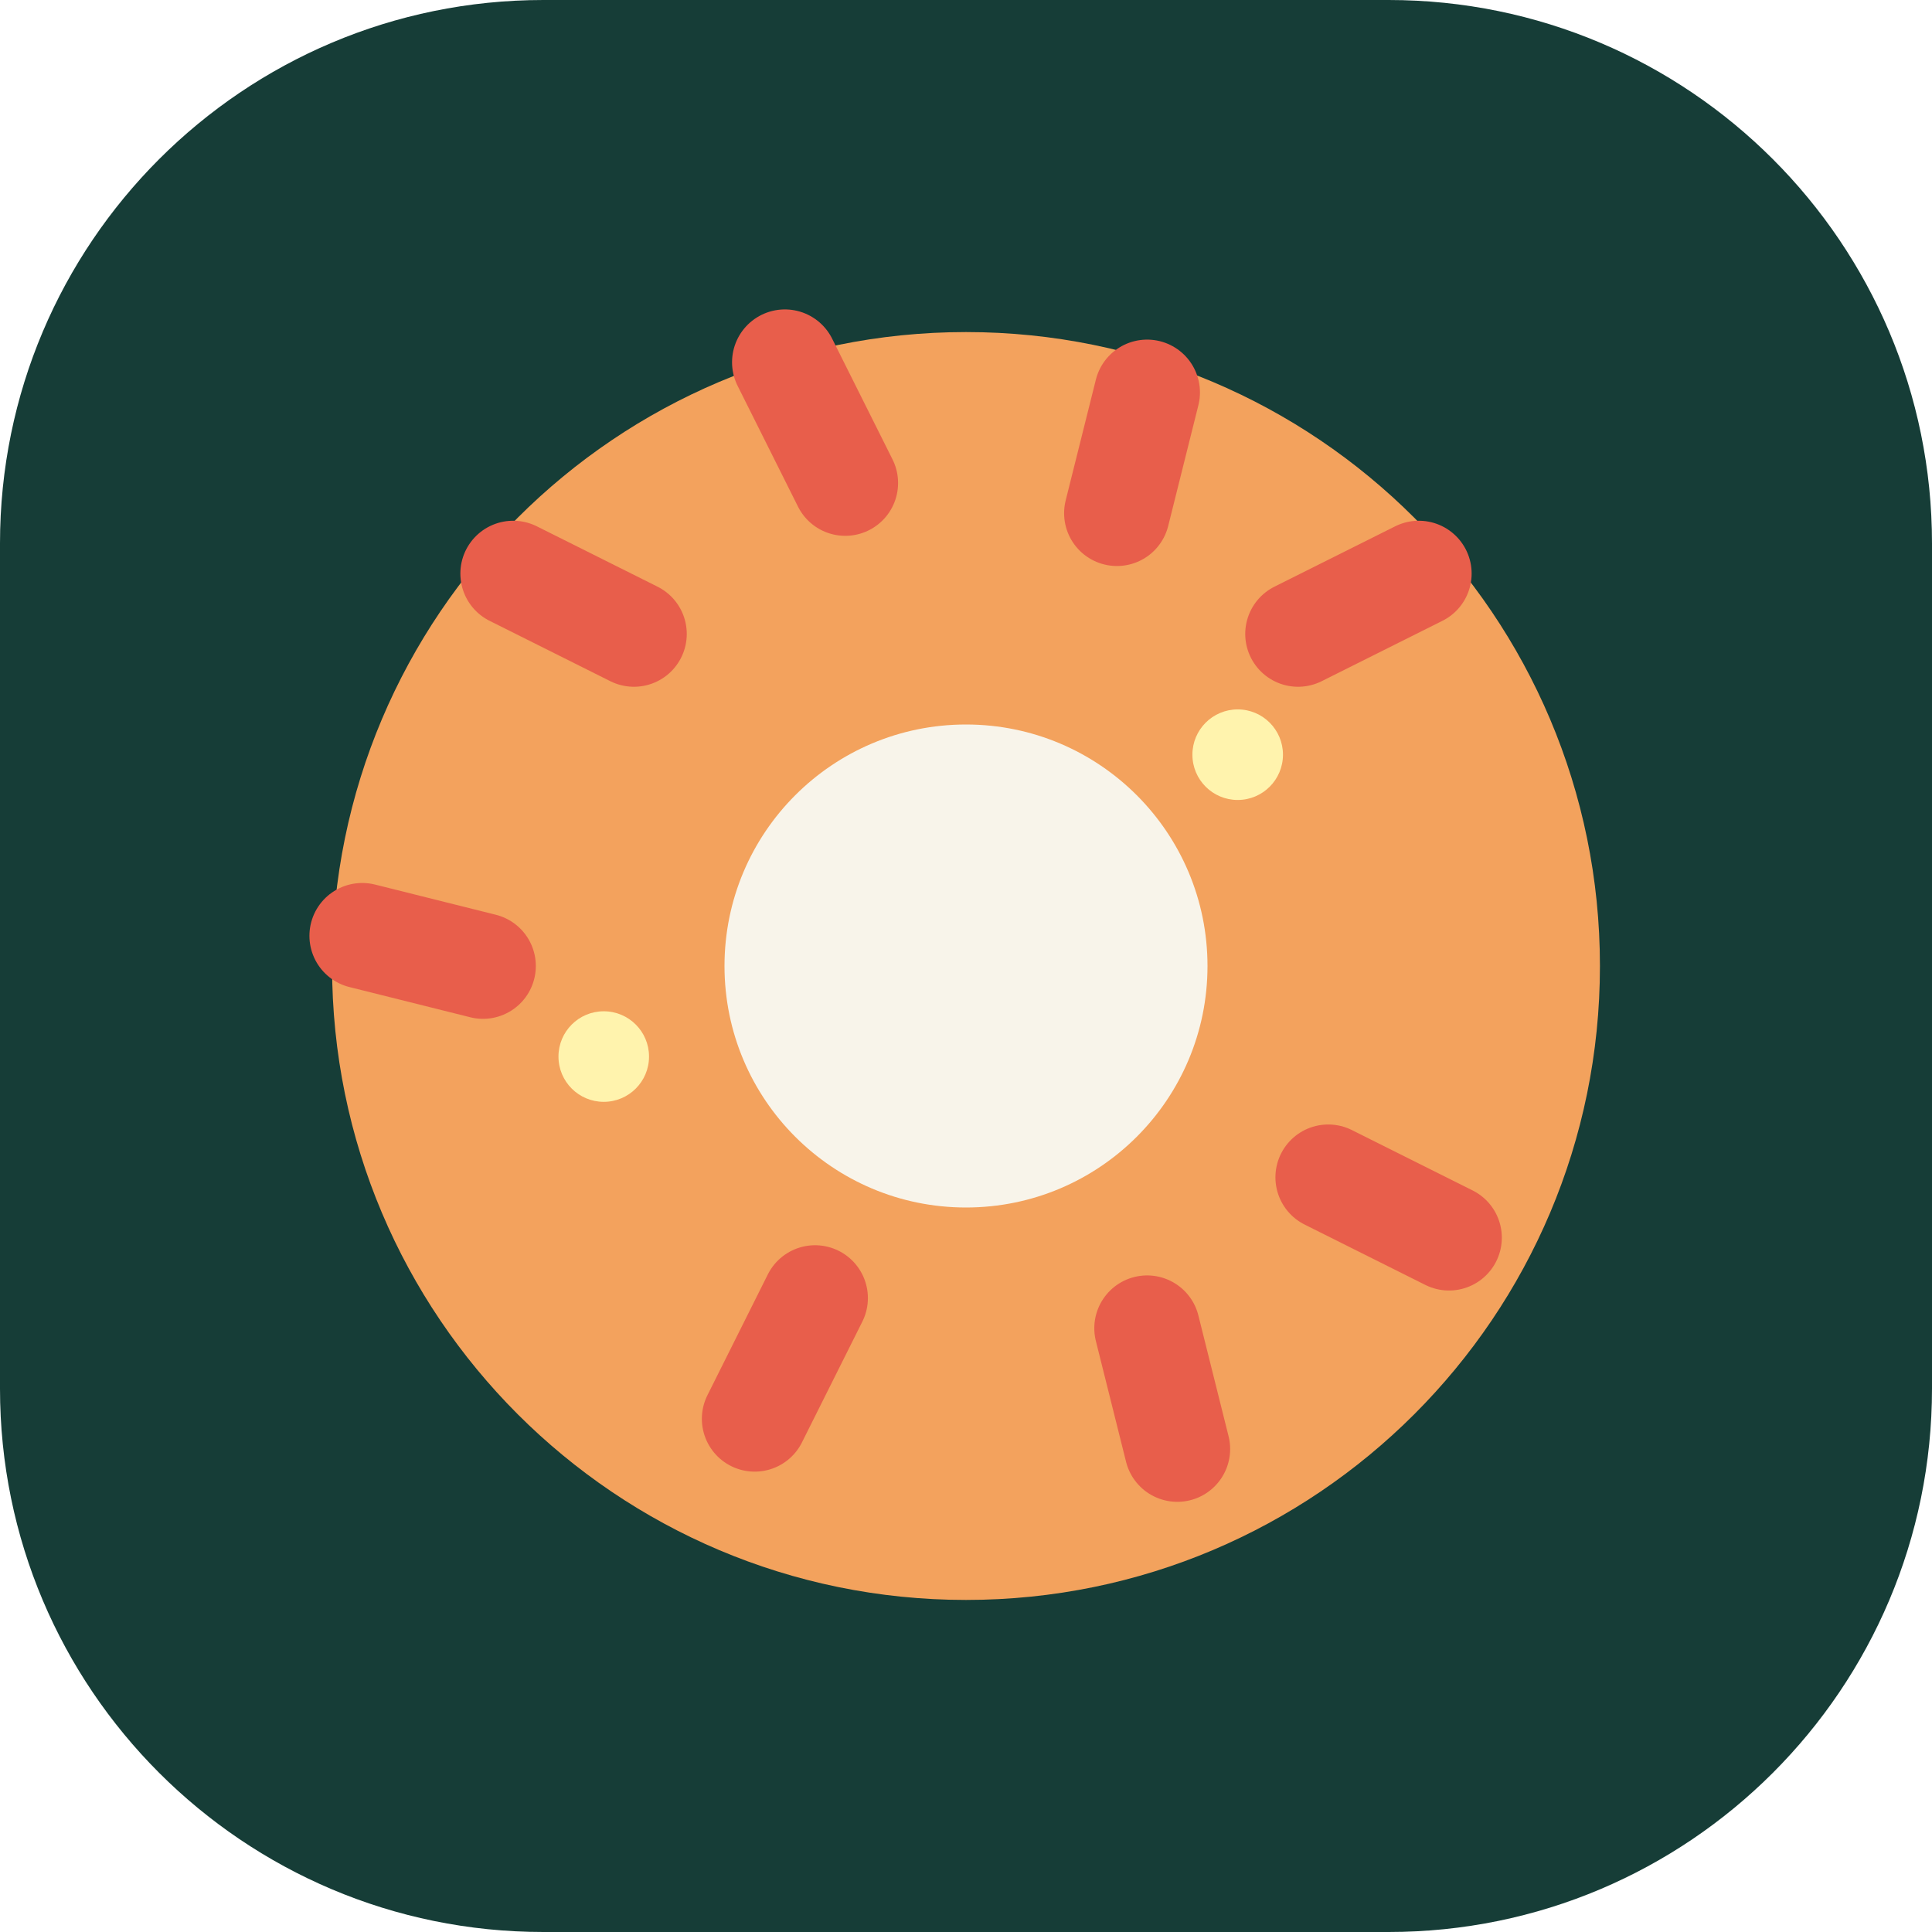
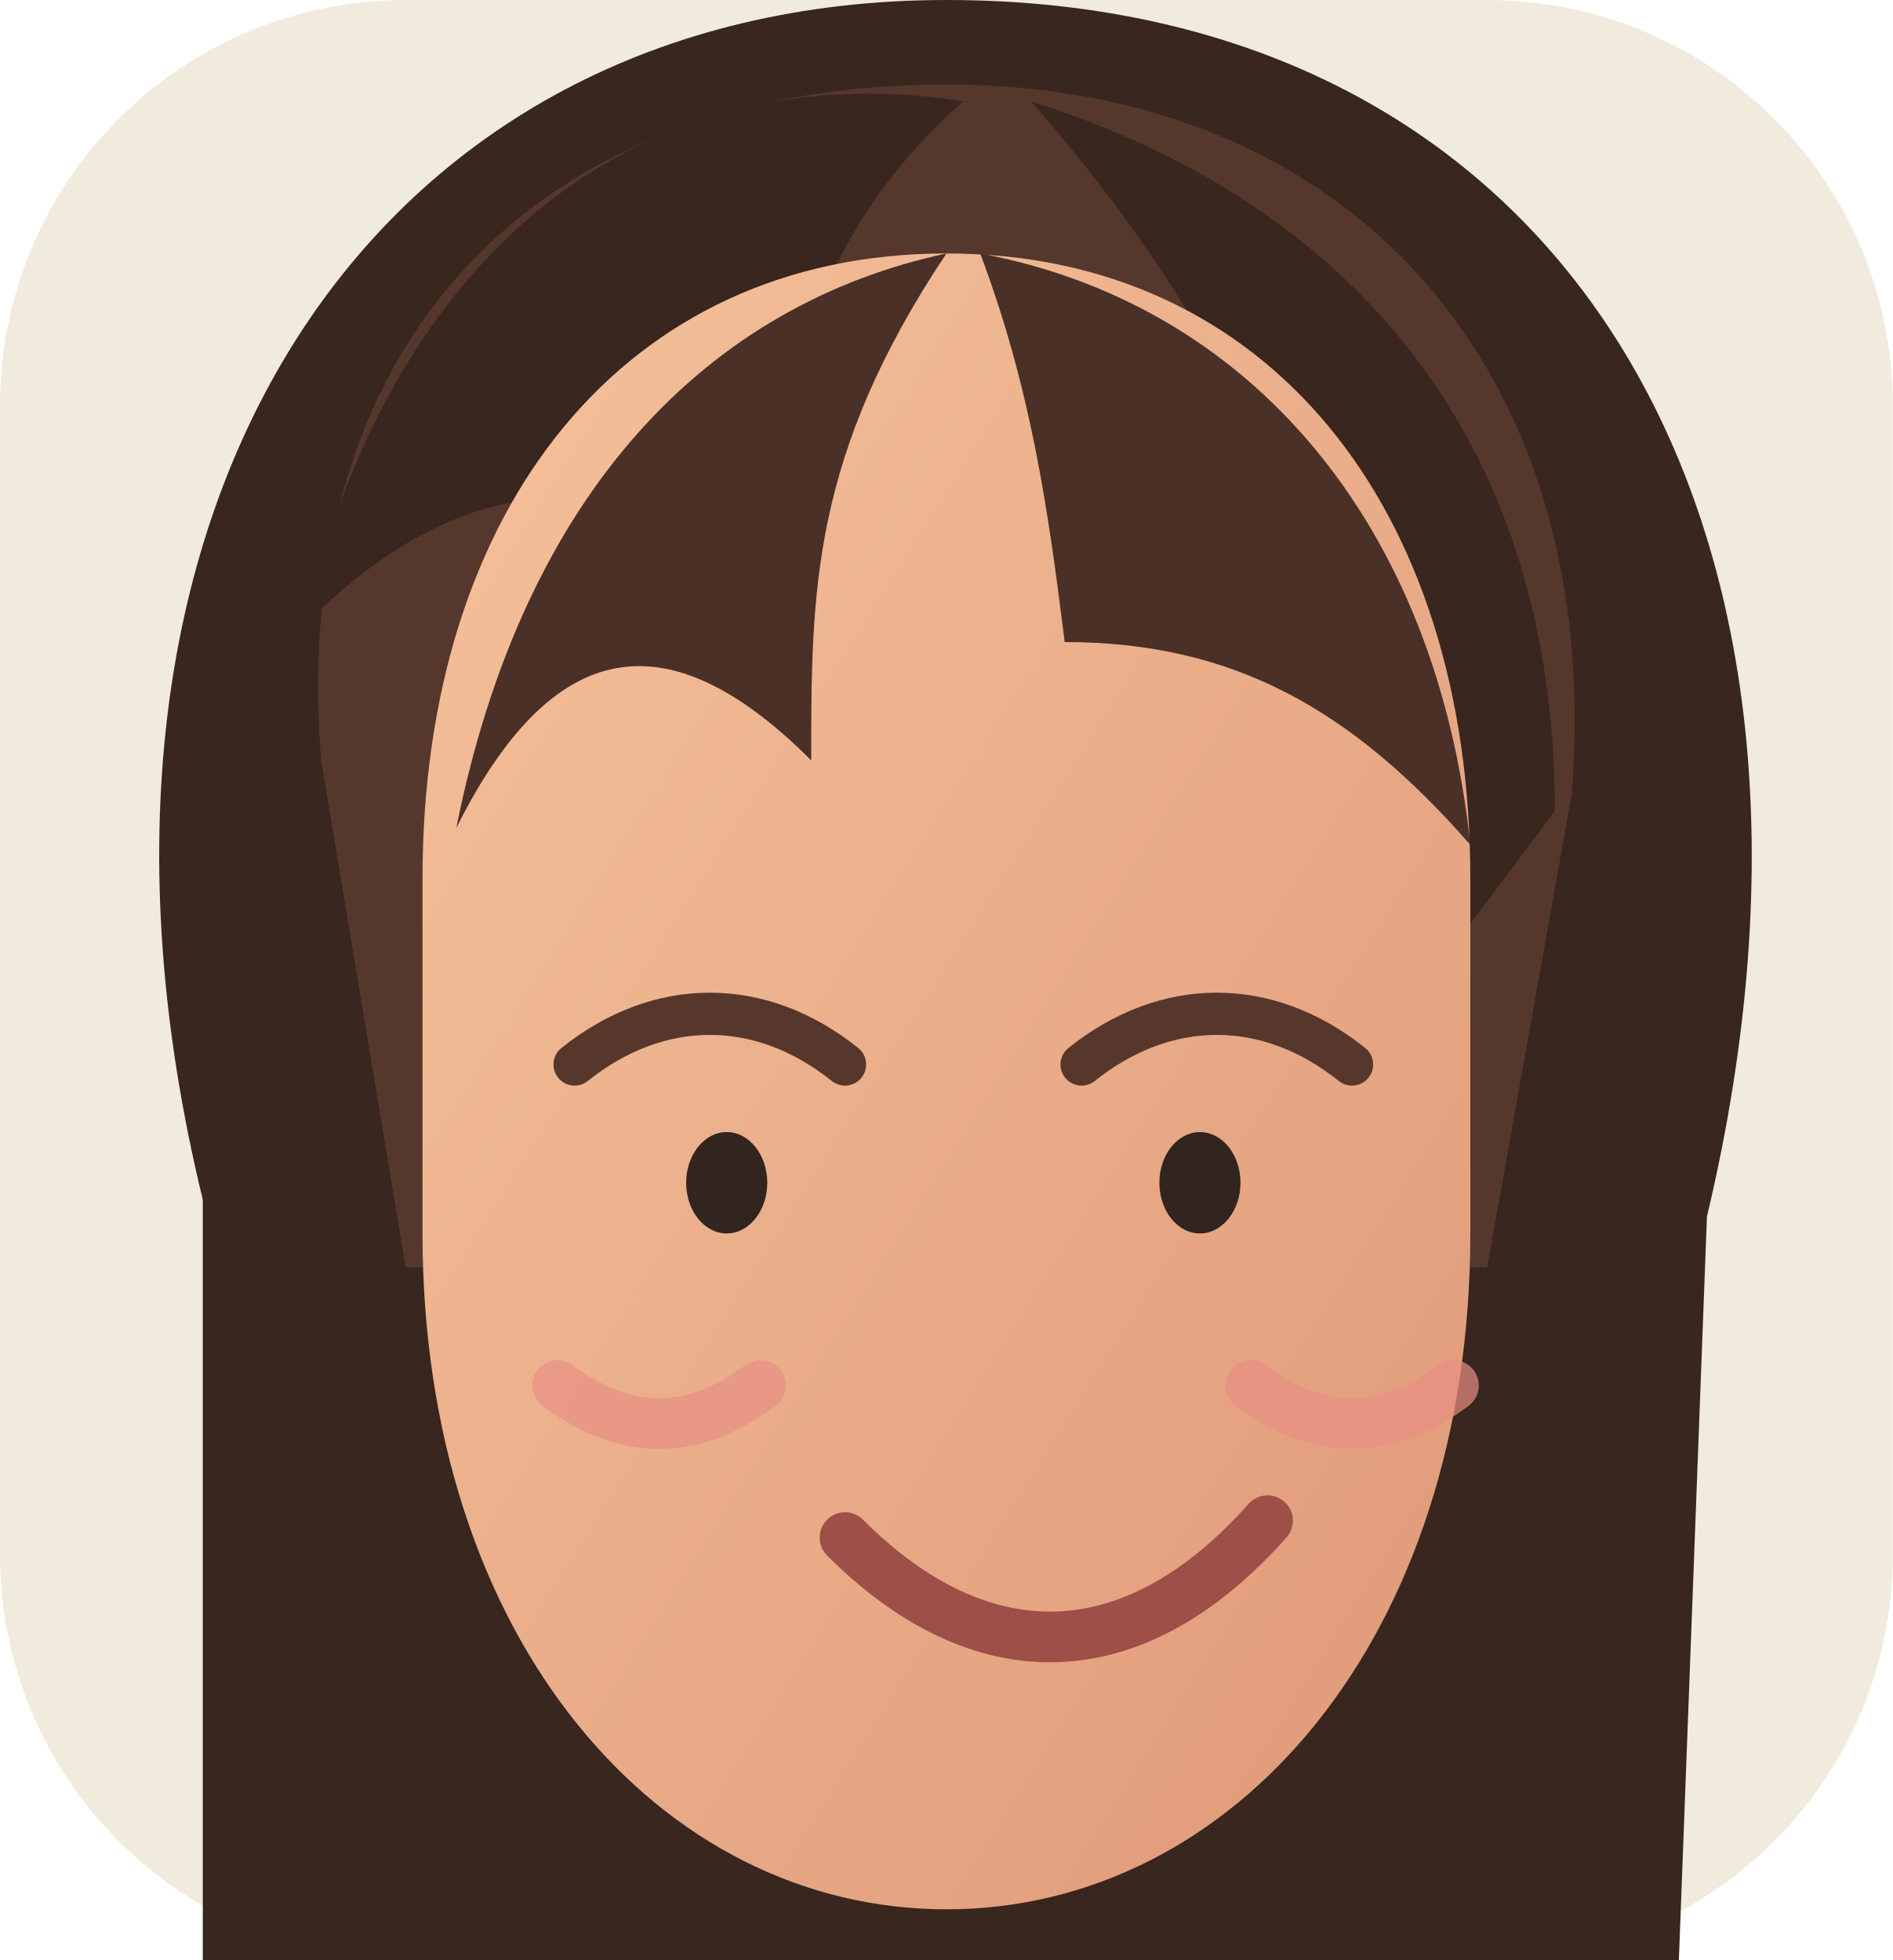
- <svg xmlns="http://www.w3.org/2000/svg" viewBox="0 0 64 64">
-   <rect width="64" height="64" rx="18" fill="#163d37" />
-   <circle cx="32" cy="32" r="21" fill="#f3a25d" />
-   <circle cx="32" cy="32" r="8" fill="#f8f4ea" />
-   <path d="M17 19l4 2m5-9 2 4m10-3-1 4m10 2-4 2M12 31l4 1m32 9-4-2M25 47l2-4m12 5-1-4" stroke="#e85e4b" stroke-width="3.5" stroke-linecap="round" />
-   <circle cx="20" cy="35" r="1.5" fill="#fff3ad" />
-   <circle cx="41" cy="25" r="1.5" fill="#fff3ad" />
+ <svg xmlns="http://www.w3.org/2000/svg" viewBox="20 12 112 116">
+   <defs>
+     <linearGradient id="skin" x1="0" y1="0" x2="1" y2="1">
+       <stop offset="0" stop-color="#f5c29c" />
+       <stop offset="1" stop-color="#df9877" />
+     </linearGradient>
+   </defs>
+   <rect x="20" y="12" width="112" height="116" rx="24" fill="#f0ebdc" />
+   <path d="M32 83C22 42 42 12 76 12c36 0 55 30 45 72l-2 53H32Z" fill="#38261f" />
+   <path d="M39 57c-2-25 13-40 37-40s39 17 37 42l-5 28H44Z" fill="#55372c" />
+   <path d="M38 49c5-22 20-34 39-31-8 7-11 16-12 28-8-6-17-7-27 3Zm43-31c19 6 31 20 31 42l-9 12c-2-20-7-37-22-54Z" fill="#38261f" />
+   <path d="M45 64c0-22 12-37 31-37s31 15 31 37v21c0 24-14 40-31 40S45 109 45 85Z" fill="url(#skin)" />
+   <path d="M47 61c4-20 15-31 29-34-8 12-8 20-8 30-8-8-15-8-21 4Zm31-34c16 3 27 16 29 35-7-8-14-12-24-12-1-8-2-15-5-23Z" fill="#4a3027" />
+   <path d="M54 75c5-4 11-4 16 0m14 0c5-4 11-4 16 0" fill="none" stroke="#57372c" stroke-width="2.5" stroke-linecap="round" />
+   <ellipse cx="63" cy="82" rx="2.4" ry="3" fill="#32251f" />
+   <ellipse cx="91" cy="82" rx="2.4" ry="3" fill="#32251f" />
+   <path d="M70 103c8 8 17 8 25-1" fill="none" stroke="#9d4f48" stroke-width="3" stroke-linecap="round" />
+   <path d="M53 94c4 3 8 3 12 0m29 0c4 3 8 3 12 0" fill="none" stroke="#e88f83" stroke-width="3" stroke-linecap="round" opacity=".7" />
</svg>
